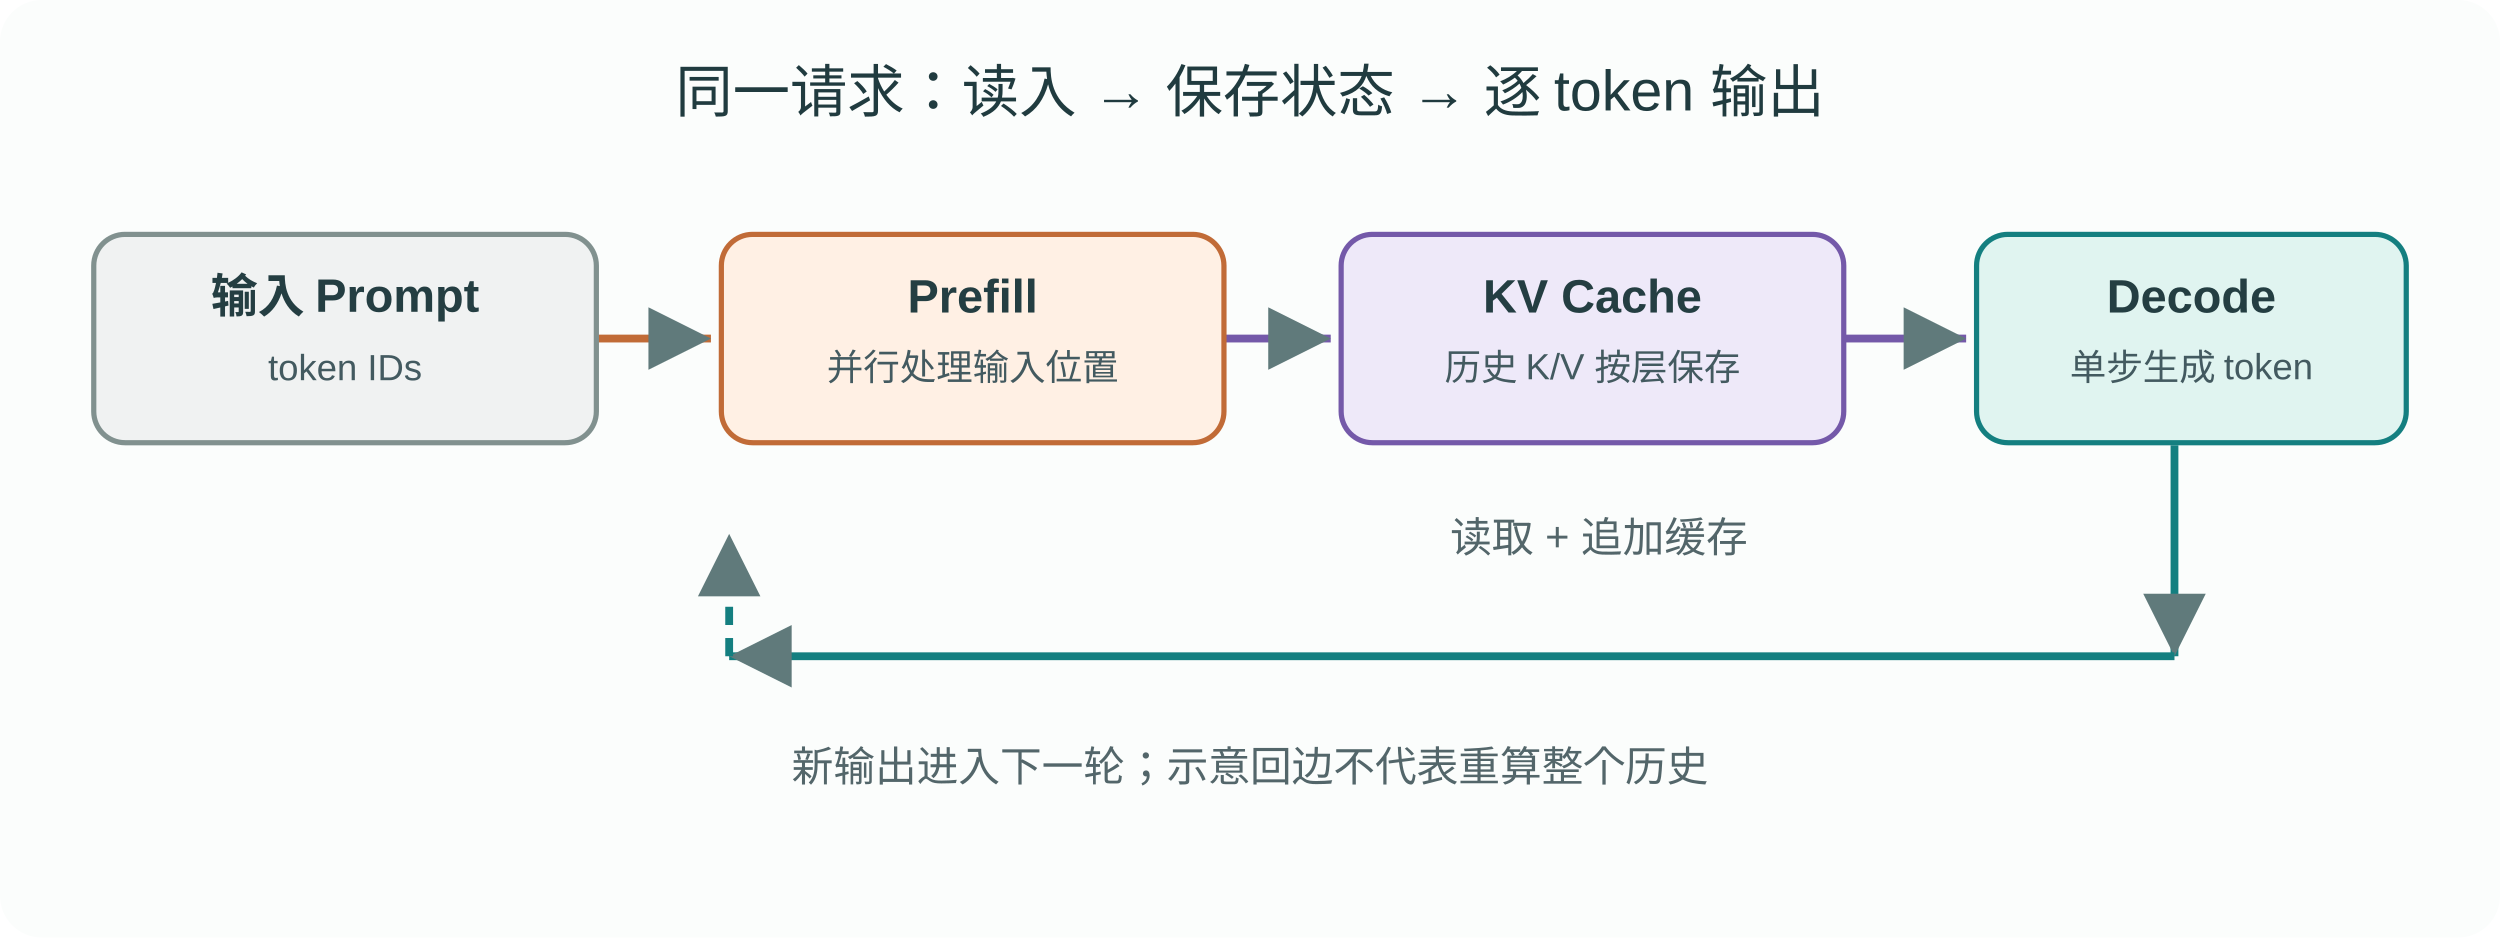
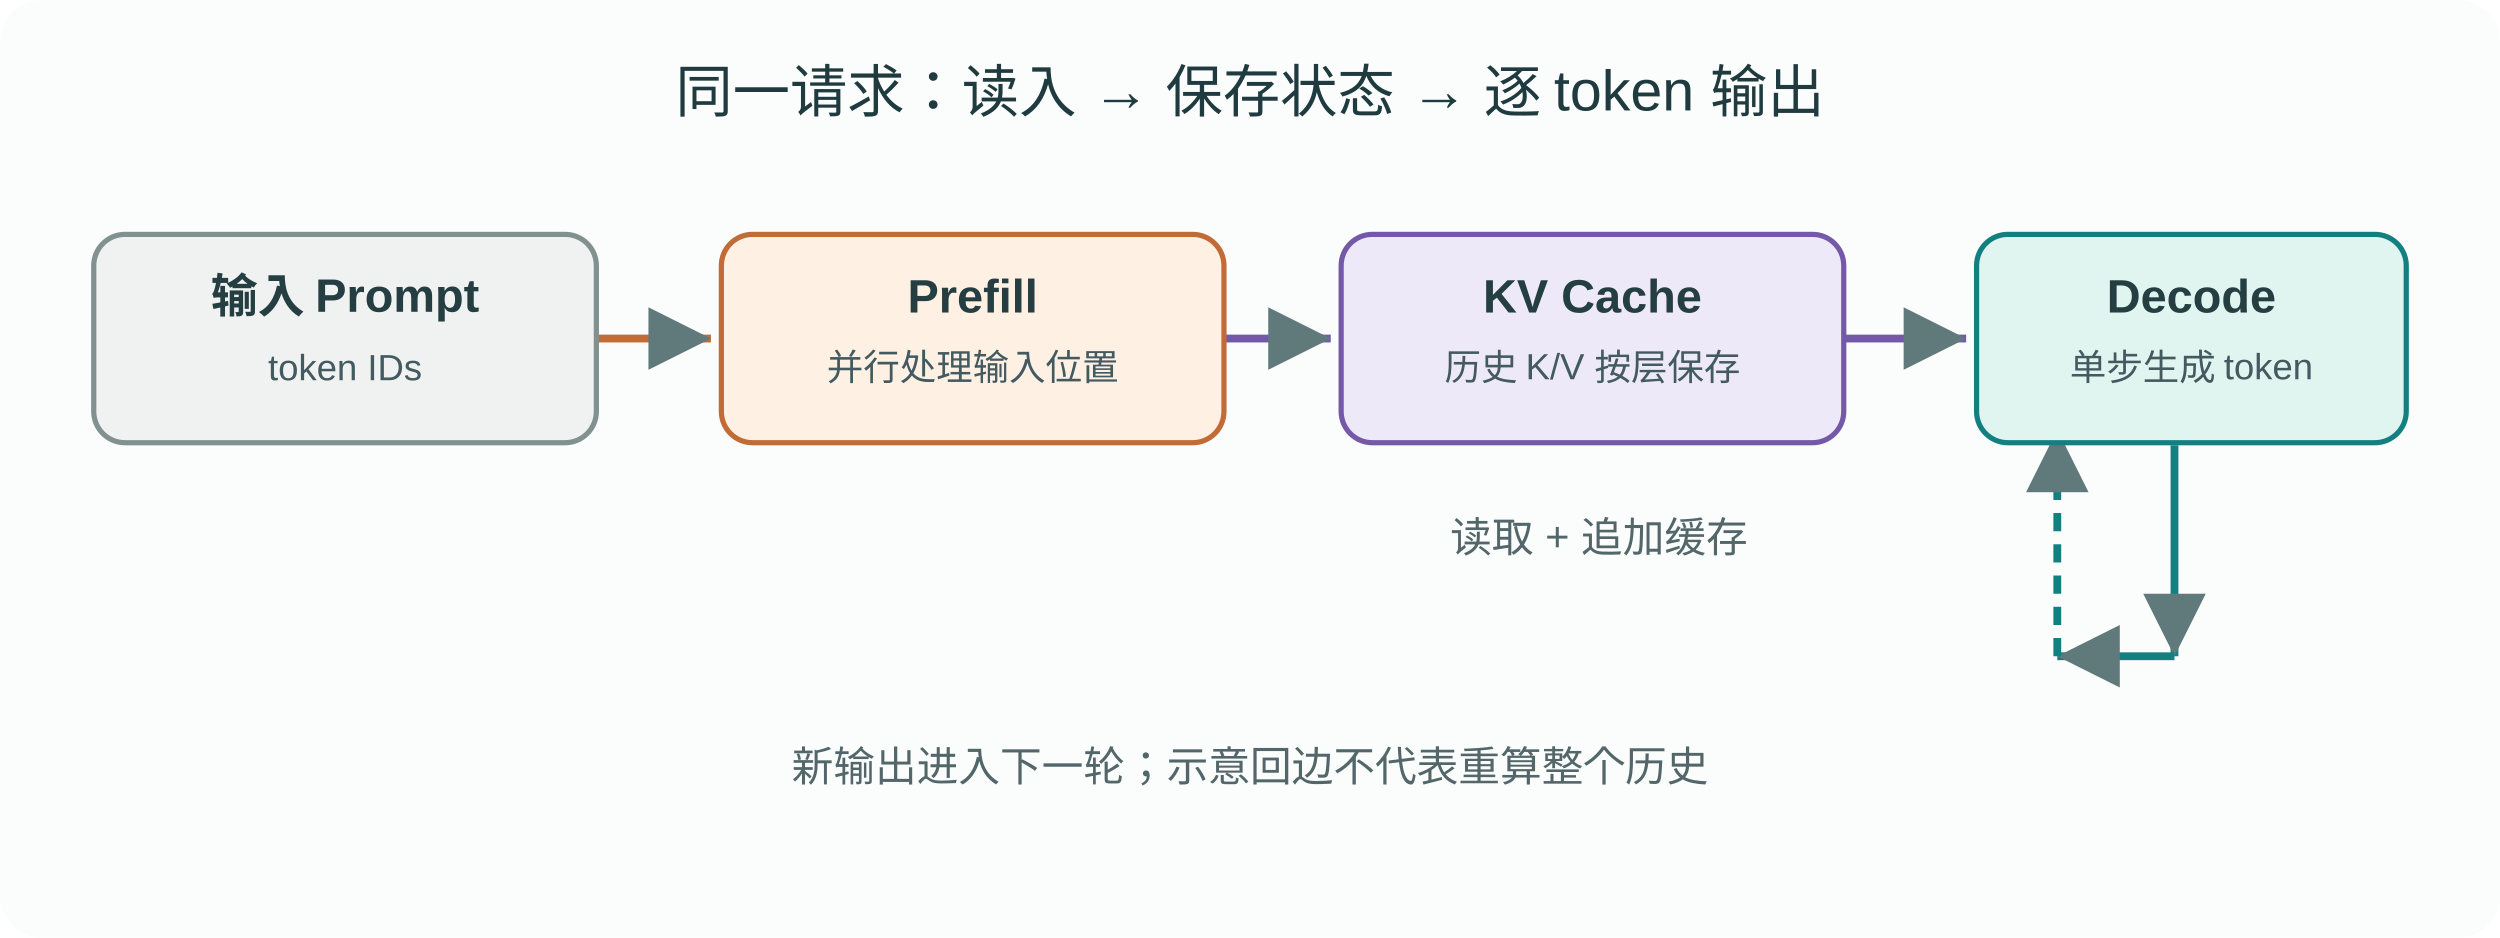
<svg xmlns="http://www.w3.org/2000/svg" viewBox="0 0 960 360" role="img" aria-labelledby="t d">
  <defs>
    <marker id="arr" markerWidth="9" markerHeight="9" refX="8" refY="4" orient="auto">
      <path d="M0 0L8 4L0 8Z" fill="#607a7b" />
    </marker>
  </defs>
  <rect width="960" height="360" rx="16" fill="#fbfdfc" />
  <text x="480" y="43" font-size="22" font-family="system-ui,Arial,sans-serif" text-anchor="middle" font-weight="500" fill="#203b3f">同一请求：读入 → 保存状态 → 逐 token 输出</text>
  <text x="480" y="300" font-size="16" font-family="system-ui,Arial,sans-serif" text-anchor="middle" font-weight="500" fill="#53666a">新输出进入下一轮；示意回边不代表重算整个历史</text>
  <text x="614" y="212" font-size="16" font-family="system-ui,Arial,sans-serif" text-anchor="middle" font-weight="500" fill="#53666a">读取 + 追加缓存</text>
  <path d="M229 130L273 130" fill="none" stroke="#c16b37" stroke-width="3" marker-end="url(#arr)" />
  <path d="M470 130L511 130" fill="none" stroke="#7459a9" stroke-width="3" marker-end="url(#arr)" />
  <path d="M708 130L755 130" fill="none" stroke="#7459a9" stroke-width="3" marker-end="url(#arr)" />
  <path d="M835 171L835 252" fill="none" stroke="#147f80" stroke-width="3" marker-end="url(#arr)" />
-   <path d="M835 252L280 252" fill="none" stroke="#147f80" stroke-width="3" marker-end="url(#arr)" />
-   <path d="M280 252L280 205" fill="none" stroke="#147f80" stroke-width="3" stroke-dasharray="7 5" marker-end="url(#arr)" />
+   <path d="M835 252L790 252" fill="none" stroke="#147f80" stroke-width="3" marker-end="url(#arr)" />
+   <path d="M790 252L790 165" fill="none" stroke="#147f80" stroke-width="3" stroke-dasharray="7 5" marker-end="url(#arr)" />
  <rect x="36" y="90" width="193" height="80" rx="12" fill="#f0f2f2" stroke="#81918f" stroke-width="2" />
  <text x="132.5" y="120" font-size="18" font-family="system-ui,Arial,sans-serif" text-anchor="middle" font-weight="700" fill="#243e42">输入 Prompt</text>
  <text x="132.5" y="146" font-size="14" font-family="system-ui,Arial,sans-serif" text-anchor="middle" font-weight="500" fill="#435a60">token IDs</text>
  <rect x="277" y="90" width="193" height="80" rx="12" fill="#fff0e4" stroke="#c16b37" stroke-width="2" />
  <text x="373.5" y="120" font-size="18" font-family="system-ui,Arial,sans-serif" text-anchor="middle" font-weight="700" fill="#243e42">Prefill</text>
  <text x="373.5" y="146" font-size="14" font-family="system-ui,Arial,sans-serif" text-anchor="middle" font-weight="500" fill="#435a60">并行处理输入位置</text>
  <rect x="515" y="90" width="193" height="80" rx="12" fill="#eee9f9" stroke="#7459a9" stroke-width="2" />
  <text x="611.5" y="120" font-size="18" font-family="system-ui,Arial,sans-serif" text-anchor="middle" font-weight="700" fill="#243e42">KV Cache</text>
  <text x="611.5" y="146" font-size="14" font-family="system-ui,Arial,sans-serif" text-anchor="middle" font-weight="500" fill="#435a60">历史 K/V 按层保存</text>
  <rect x="759" y="90" width="165" height="80" rx="12" fill="#e0f4f0" stroke="#147f80" stroke-width="2" />
  <text x="841.5" y="120" font-size="18" font-family="system-ui,Arial,sans-serif" text-anchor="middle" font-weight="700" fill="#243e42">Decode</text>
  <text x="841.5" y="146" font-size="14" font-family="system-ui,Arial,sans-serif" text-anchor="middle" font-weight="500" fill="#435a60">单步生成 token</text>
</svg>
